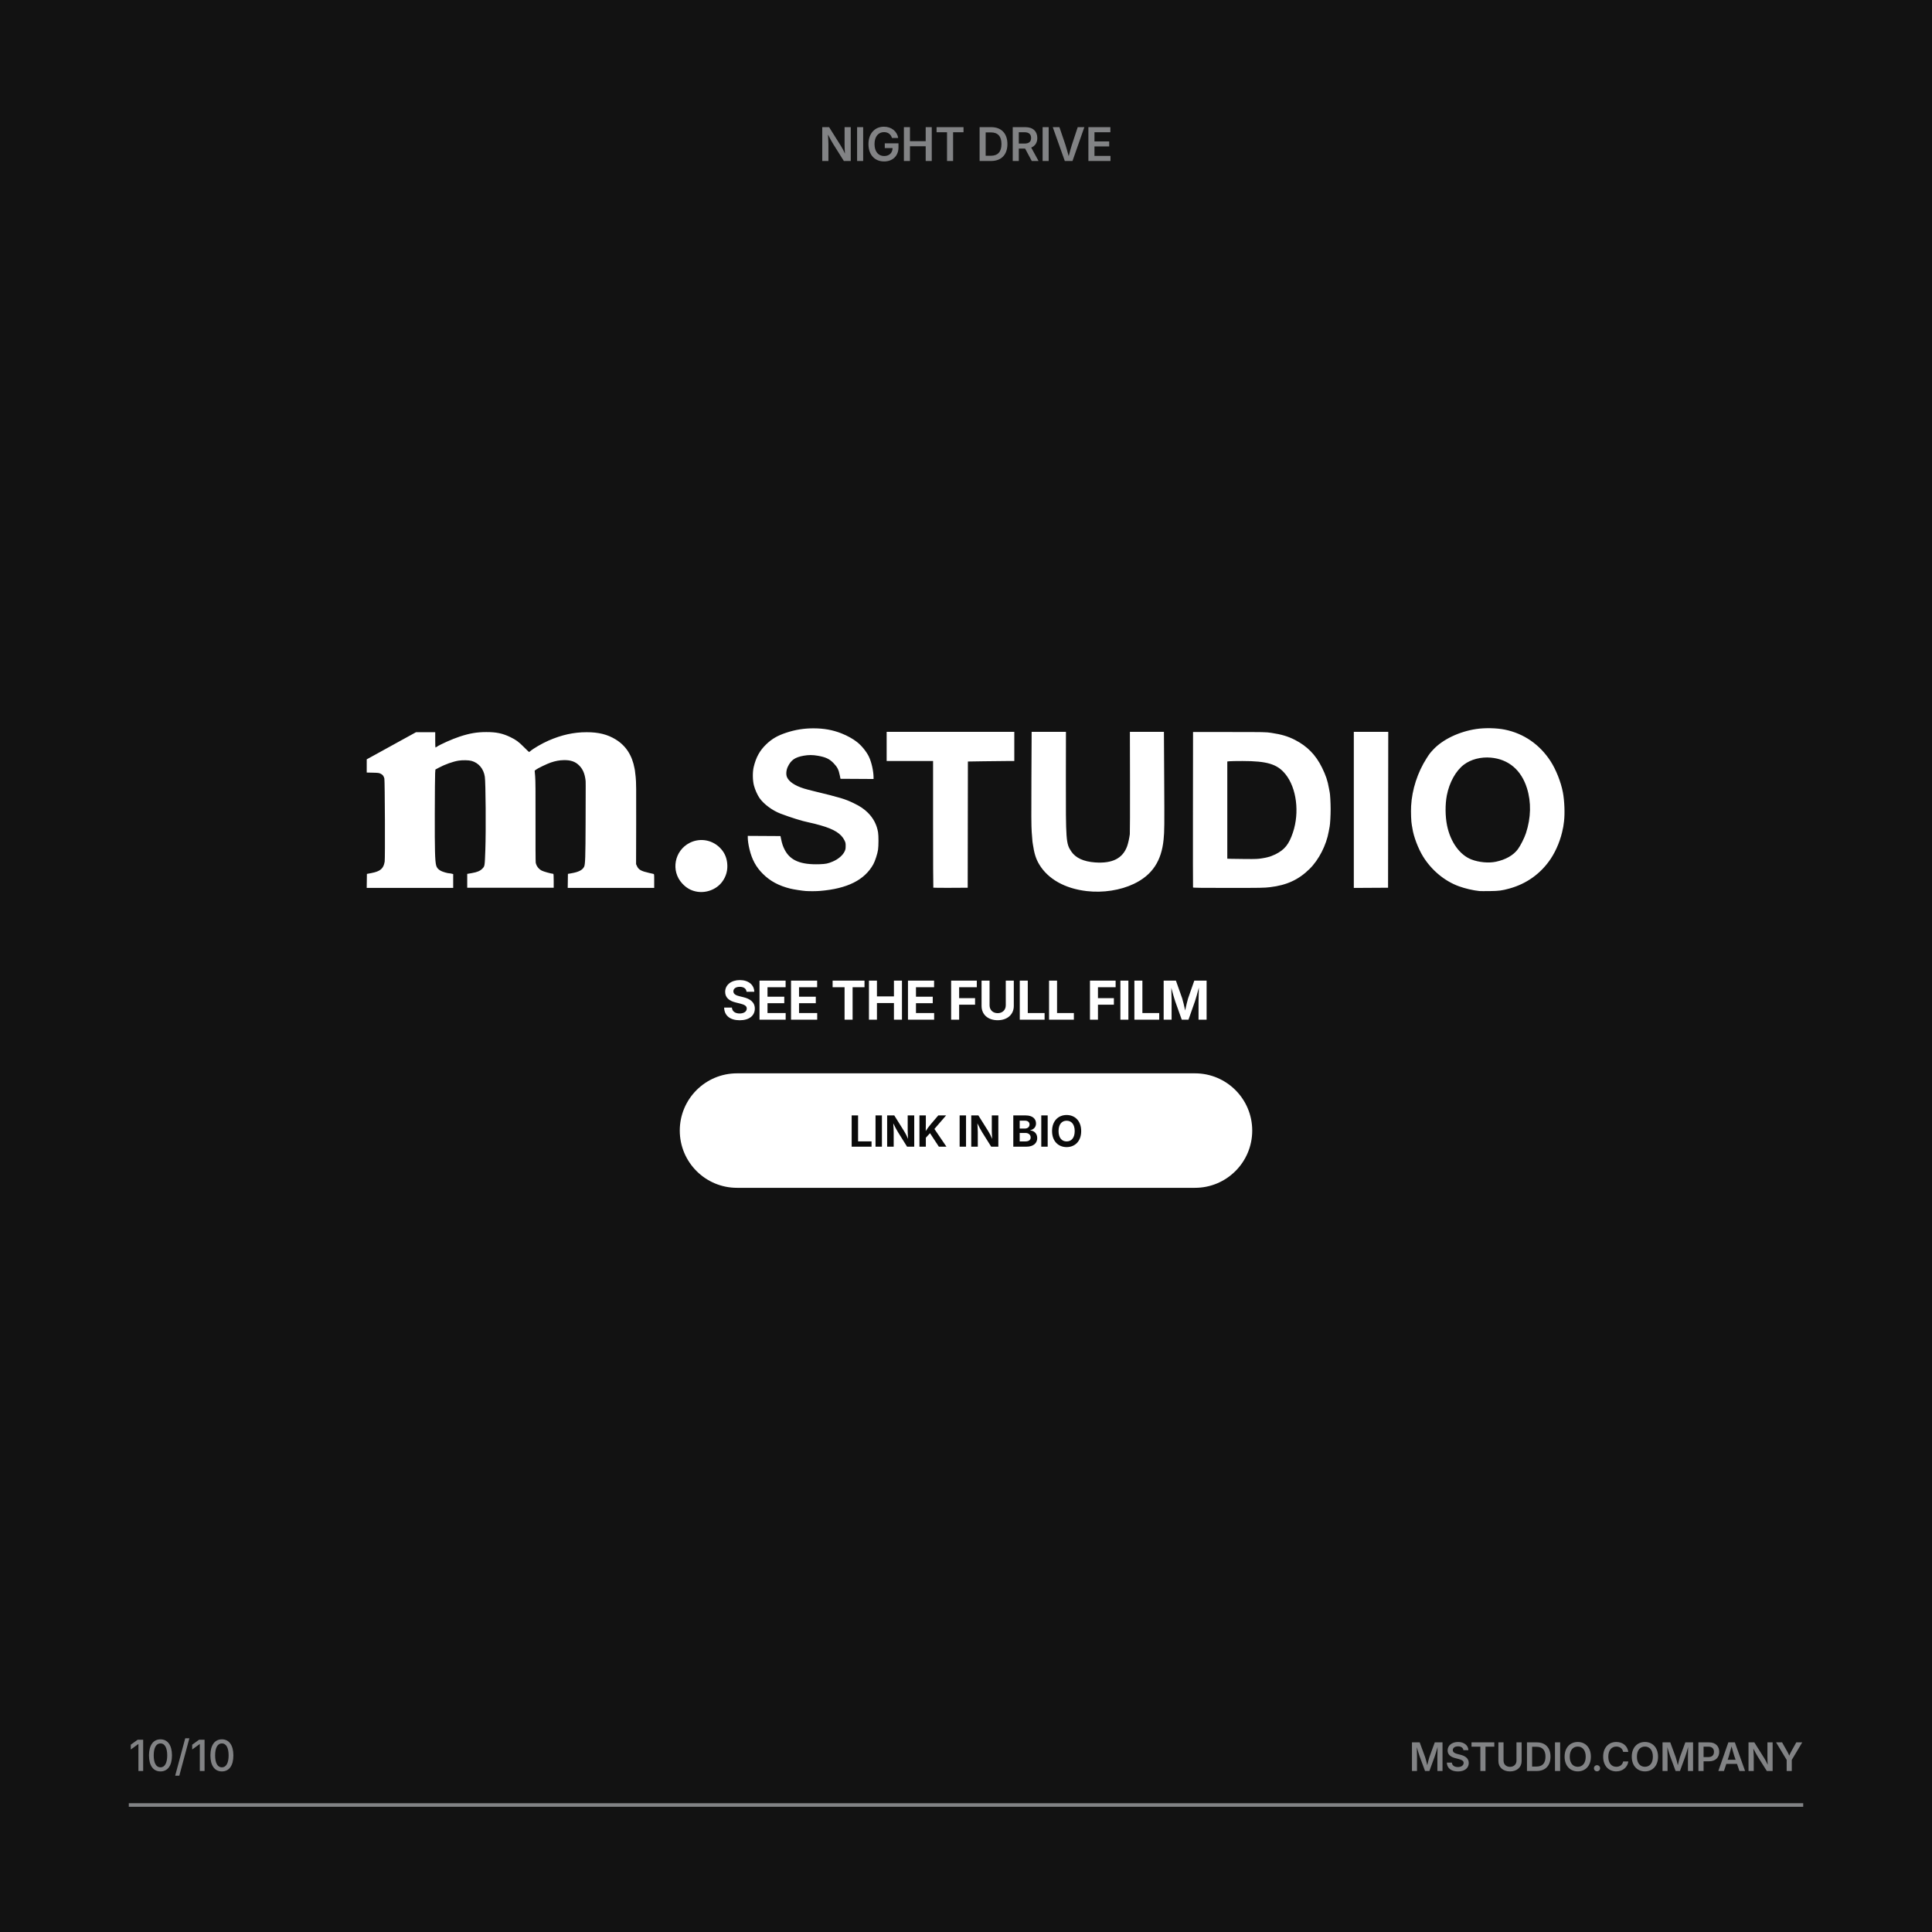
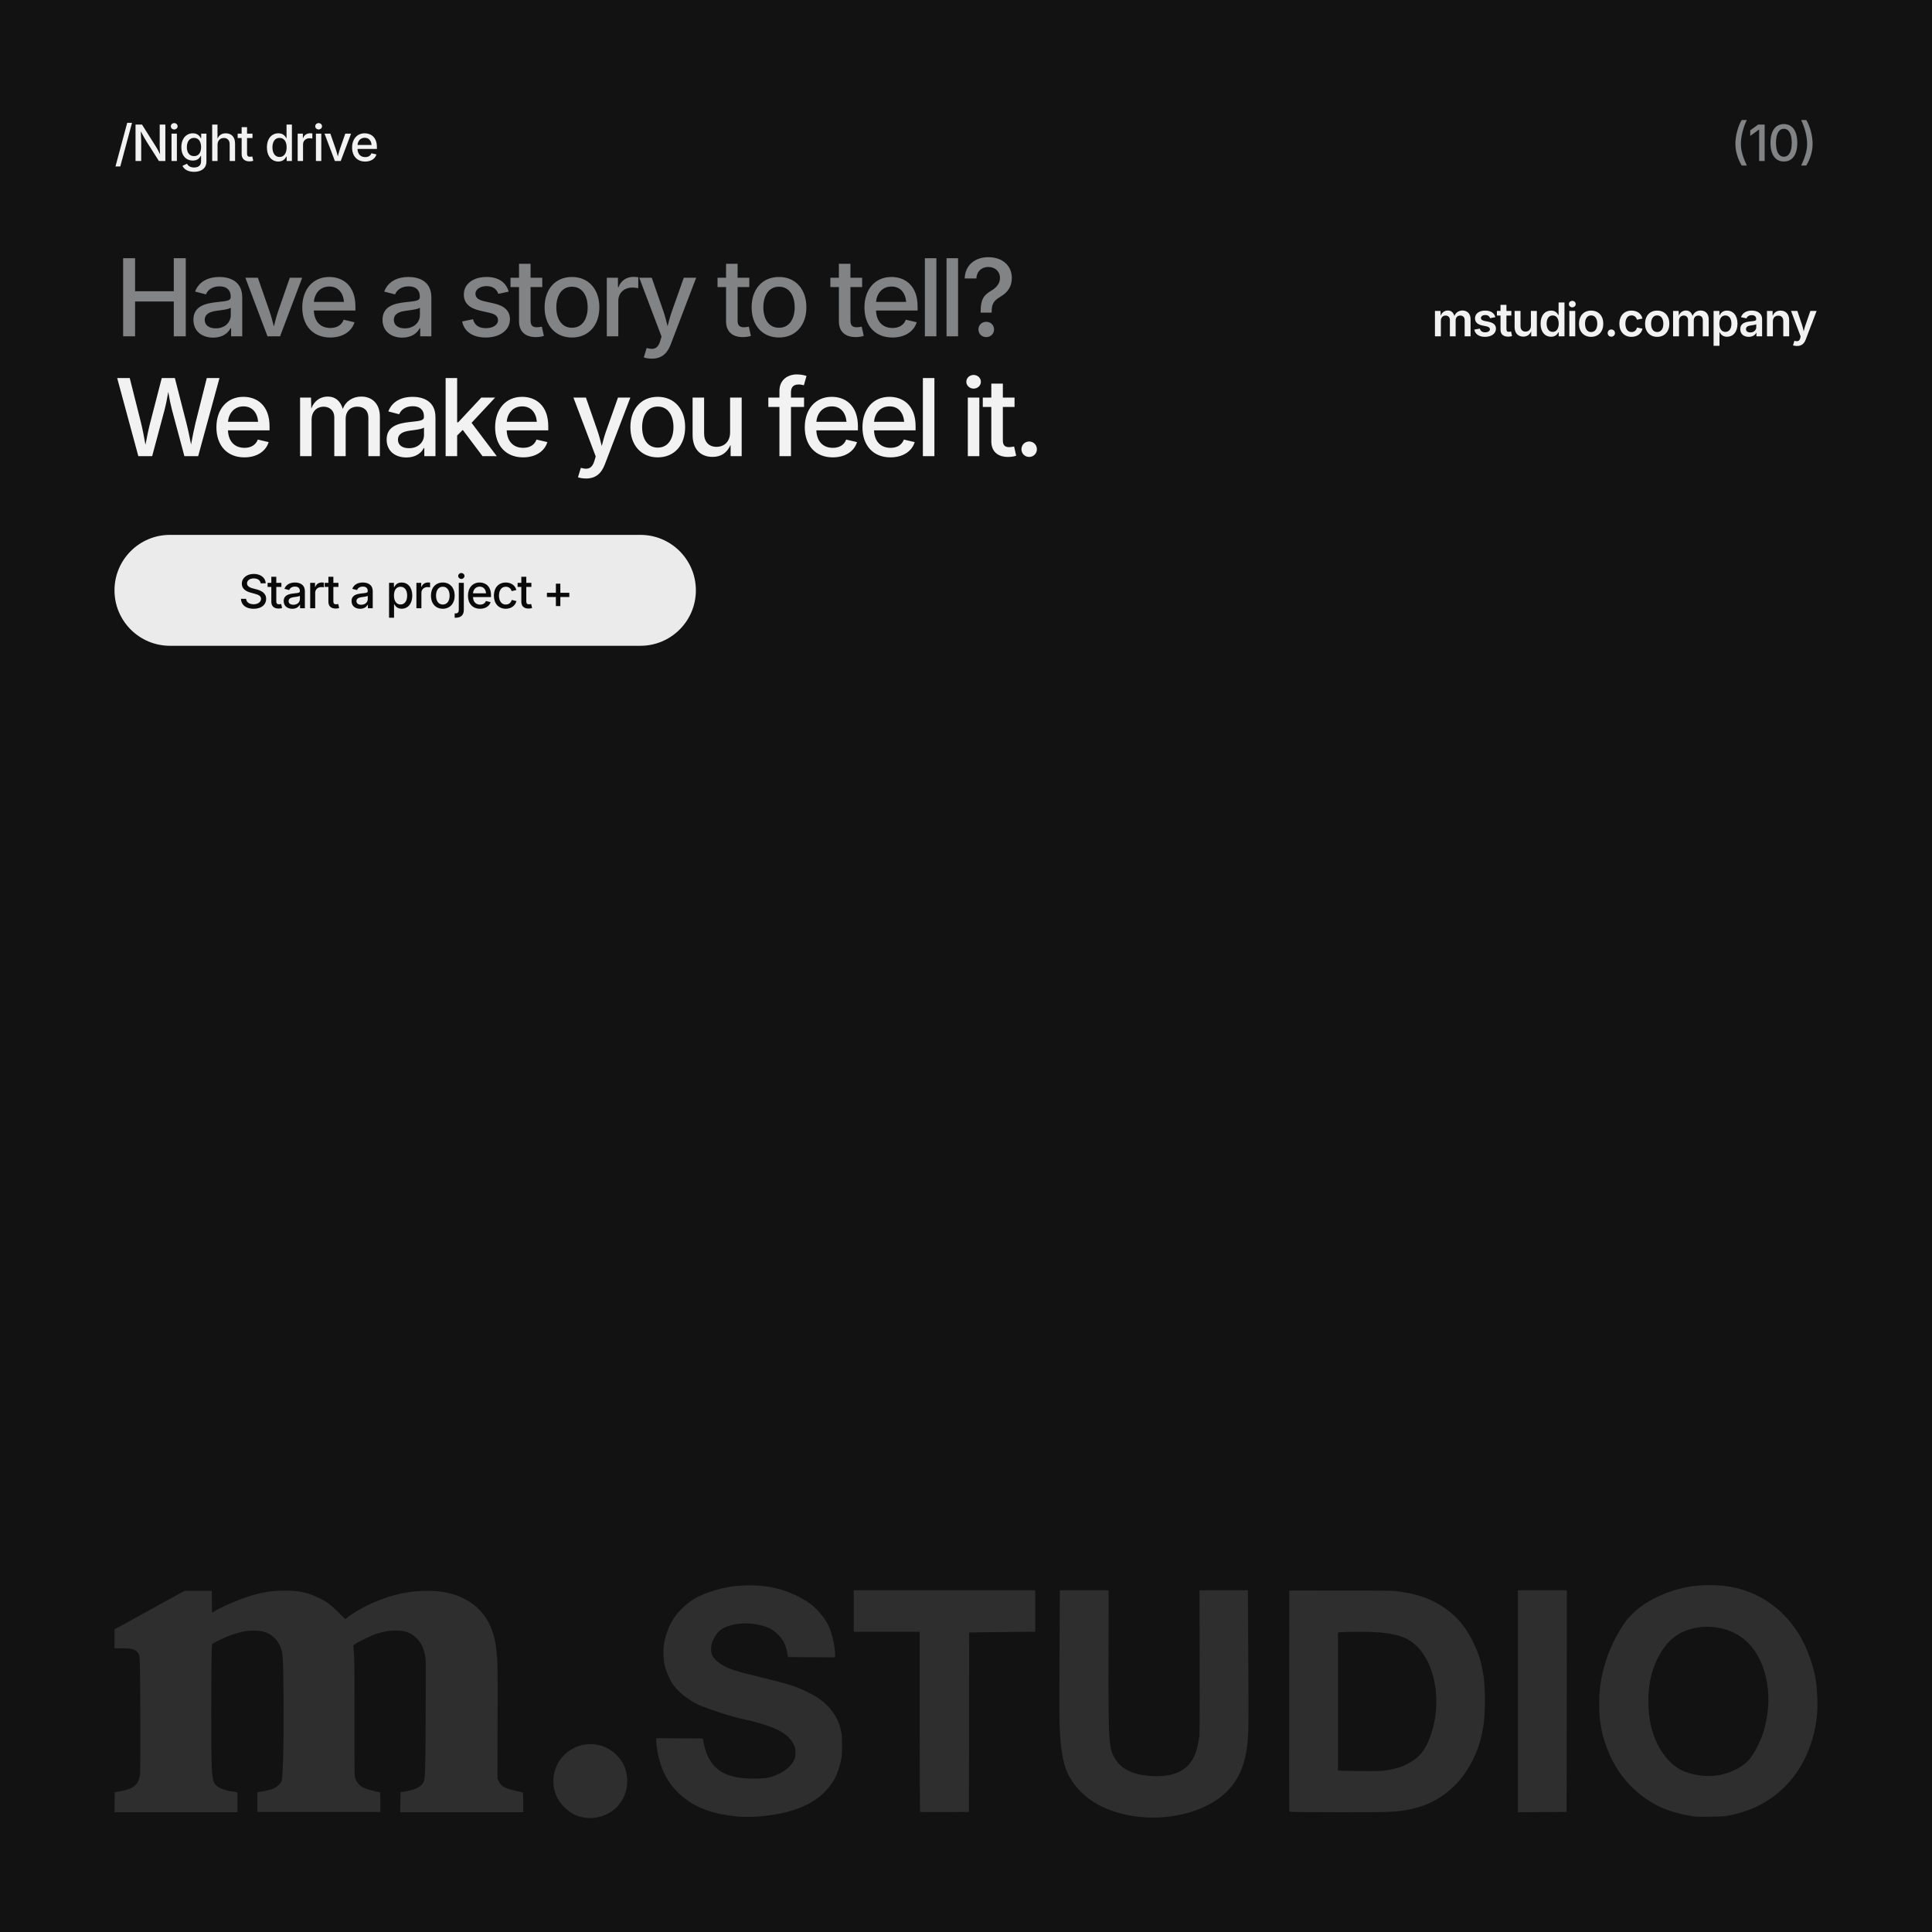
<svg xmlns="http://www.w3.org/2000/svg" width="1080" height="1080" viewBox="0 0 1080 1080">
  <rect id="Background" width="1080" height="1080" fill="#121212" />
-   <text id="Label" x="540" y="90" font-family="Inter" font-size="26" font-weight="600" letter-spacing="-0.26" fill="#828385" text-anchor="middle">NIGHT DRIVE</text>
-   <g id="Logo m.STUDIO" transform="translate(205 407) scale(0.20925)">
-     <path fill="#FFFFFF" fill-rule="evenodd" d="M 879.37 436.51 C 864.89 433.36 853.86 426.92 842.98 415.27 C 811.69 381.76 821.75 327.27 863.08 306.46 C 892.07 291.86 927.01 299.29 947.94 324.50 C 956.60 334.93 961.33 346.26 962.94 360.46 C 965.06 379.12 960.44 396.23 949.28 411.08 C 933.78 431.70 905.14 442.11 879.37 436.51 Z  M 1923.50 435.50 C 1865.42 428.80 1820.12 403.39 1796.67 364.36 C 1787.73 349.47 1783.24 335.24 1779.53 310.00 C 1779.33 308.62 1778.89 305.70 1778.56 303.50 C 1778.23 301.30 1777.32 289.91 1776.53 278.19 C 1775.37 260.72 1775.22 234.60 1775.72 133.44 L 1776.32 10.00 L 1822.14 10.00 L 1867.96 10.00 L 1867.77 132.25 C 1867.52 301.63 1868.01 308.39 1882.16 329.55 C 1893.75 346.88 1915.15 356.74 1945.90 358.92 C 1991.95 362.18 2019.65 348.13 2031.46 315.51 C 2034.10 308.24 2037.31 293.82 2038.60 283.50 C 2039.01 280.20 2039.23 217.31 2039.08 143.75 L 2038.80 10.00 L 2084.26 10.00 L 2129.71 10.00 L 2130.44 138.80 C 2131.16 264.20 2131.06 274.47 2128.85 297.50 C 2123.33 355.12 2098.21 392.75 2049.74 415.99 C 2013.48 433.39 1967.20 440.54 1923.50 435.50 Z  M 1173.00 435.29 C 1164.03 434.73 1140.11 431.03 1131.50 428.86 C 1100.40 421.02 1077.96 408.95 1058.40 389.53 C 1040.08 371.35 1029.18 351.32 1022.51 323.61 C 1019.76 312.17 1018.00 300.21 1018.00 292.92 L 1018.00 287.98 L 1061.66 288.24 L 1105.31 288.50 L 1106.98 296.50 C 1109.65 309.29 1111.89 315.92 1116.59 325.05 C 1131.38 353.75 1159.23 365.37 1209.32 363.72 C 1226.43 363.16 1231.86 362.07 1244.88 356.56 C 1259.75 350.27 1271.81 339.95 1276.78 329.25 C 1279.01 324.45 1279.46 322.09 1279.48 314.98 C 1279.50 307.32 1279.16 305.77 1276.18 299.71 C 1267.45 281.98 1248.37 270.04 1212.56 259.91 C 1204.89 257.74 1197.69 255.79 1196.56 255.56 C 1195.43 255.34 1191.35 254.40 1187.50 253.48 C 1183.65 252.56 1179.60 251.63 1178.50 251.41 C 1163.24 248.40 1132.49 238.77 1105.51 228.56 C 1084.18 220.48 1061.22 203.55 1049.70 187.42 C 1043.84 179.20 1037.18 164.28 1034.34 153.00 C 1030.79 138.90 1030.58 117.28 1033.86 103.73 C 1040.18 77.68 1049.95 60.03 1067.32 43.33 C 1082.54 28.69 1097.58 19.99 1121.00 12.28 C 1145.06 4.36 1167.80 0.70 1193.00 0.69 C 1221.60 0.69 1245.09 4.95 1269.00 14.48 C 1284.23 20.55 1298.68 28.58 1309.45 36.98 C 1322.01 46.76 1334.98 62.69 1341.62 76.50 C 1348.51 90.83 1353.96 115.16 1353.99 131.76 L 1354.00 136.02 L 1309.82 135.76 L 1265.64 135.50 L 1263.96 127.00 C 1260.81 111.15 1257.26 104.12 1247.11 93.65 C 1236.14 82.33 1226.19 77.65 1205.34 73.97 C 1191.31 71.50 1180.25 71.47 1166.92 73.88 C 1143.86 78.06 1133.33 85.48 1124.76 103.63 C 1120.52 112.62 1119.69 124.25 1122.79 131.26 C 1128.10 143.26 1143.56 153.66 1167.50 161.32 C 1171.90 162.72 1183.83 165.90 1194.00 168.37 C 1266.09 185.87 1277.38 189.27 1300.80 200.54 C 1318.01 208.82 1328.59 215.93 1338.75 226.05 C 1353.72 240.96 1362.70 258.24 1366.04 278.55 C 1367.55 287.72 1367.51 314.31 1365.98 325.00 C 1364.42 335.86 1358.06 355.40 1353.33 363.91 C 1329.85 406.07 1283.94 429.01 1211.00 435.03 C 1200.81 435.87 1184.23 435.98 1173.00 435.29 Z  M 2972.50 435.38 C 2955.78 433.65 2934.56 428.70 2917.75 422.62 C 2879.75 408.86 2844.83 379.91 2822.16 343.35 C 2809.02 322.17 2796.58 289.40 2793.54 268.00 C 2793.19 265.52 2792.47 261.48 2791.94 259.00 C 2790.18 250.82 2789.21 224.60 2790.07 208.32 C 2792.40 164.38 2807.31 118.34 2831.43 80.66 C 2839.25 68.42 2840.67 66.58 2849.50 57.15 C 2874.67 30.27 2918.47 9.35 2963.90 2.52 C 2987.08 -0.97 3018.61 -0.29 3040.50 4.15 C 3090.93 14.39 3133.48 43.73 3162.40 88.19 C 3177.05 110.72 3190.18 143.78 3195.49 171.50 C 3199.83 194.18 3201.14 228.68 3198.47 250.00 C 3197.61 256.88 3196.72 263.18 3196.49 264.00 C 3196.26 264.82 3195.87 266.62 3195.61 268.00 C 3190.42 296.02 3178.32 326.19 3163.15 349.00 C 3136.86 388.52 3098.67 416.02 3052.50 428.68 C 3032.39 434.19 3024.88 435.16 3000.00 435.49 C 2987.07 435.65 2974.70 435.61 2972.50 435.38 Z  M 0.23 408.29 L 0.50 389.58 L 12.19 387.37 C 36.38 382.80 44.98 375.41 47.98 356.61 C 49.32 348.27 48.51 140.55 47.12 134.79 C 45.57 128.35 42.78 124.66 37.49 122.02 C 32.94 119.76 31.10 119.52 16.25 119.16 L -0.00 118.77 L 0.01 101.13 L 0.02 83.50 L 15.76 74.86 C 33.28 65.24 61.73 49.58 84.50 37.00 C 92.75 32.45 101.30 27.74 103.50 26.55 C 105.70 25.36 112.96 21.37 119.62 17.69 L 131.74 11.00 L 157.37 11.00 L 183.00 11.00 L 183.00 31.50 C 183.00 42.78 183.27 52.00 183.60 52.00 C 183.92 52.00 185.39 51.17 186.85 50.16 C 196.33 43.59 228.63 29.19 248.50 22.69 C 275.33 13.91 294.33 10.68 319.50 10.65 C 346.26 10.61 362.94 14.11 383.50 24.04 C 399.02 31.54 405.45 36.26 419.80 50.66 C 427.12 58.00 433.39 64.00 433.74 64.00 C 434.09 64.00 435.30 63.16 436.44 62.13 C 444.27 55.01 468.19 41.07 485.53 33.51 C 520.75 18.15 552.83 11.06 587.33 11.02 C 619.29 10.98 643.05 16.88 665.00 30.30 C 692.32 47.01 709.03 72.73 715.51 108.00 C 715.76 109.38 716.19 111.62 716.46 113.00 C 716.73 114.38 717.67 122.47 718.54 131.00 C 719.92 144.38 720.10 161.34 719.85 255.00 L 719.57 363.50 L 722.20 369.18 C 726.47 378.41 733.37 382.21 754.50 386.98 C 759.45 388.09 764.51 389.24 765.75 389.52 C 767.98 390.03 768.00 390.17 768.00 408.52 L 768.00 427.00 L 652.48 427.00 L 536.96 427.00 L 537.23 408.25 L 537.50 389.50 L 547.18 387.81 C 566.02 384.53 576.10 379.37 580.64 370.69 C 583.79 364.69 584.41 346.52 584.73 251.00 C 585.10 140.77 585.11 143.53 584.54 139.00 C 582.33 121.22 577.13 109.36 567.26 99.57 C 557.22 89.60 544.80 85.30 527.00 85.62 C 514.77 85.84 504.70 87.67 491.77 92.01 C 481.56 95.44 456.18 107.73 451.58 111.47 L 448.67 113.84 L 449.94 128.58 C 450.89 139.62 451.14 169.90 450.93 249.41 C 450.78 307.76 451.01 357.30 451.46 359.50 C 453.34 368.76 459.31 376.57 467.86 380.93 C 472.93 383.51 492.59 388.96 498.50 389.42 C 499.13 389.47 499.50 396.39 499.50 408.00 L 499.50 426.50 L 384.00 426.50 L 268.50 426.50 L 268.50 408.00 L 268.50 389.50 L 280.50 387.47 C 295.30 384.95 303.33 381.50 309.37 375.04 C 315.37 368.62 315.28 369.22 316.88 325.00 C 318.72 274.00 317.82 145.70 315.50 130.00 C 312.35 108.61 298.81 92.63 279.50 87.52 C 272.36 85.63 255.55 85.36 245.50 86.98 C 230.25 89.44 209.11 96.99 192.50 105.91 L 183.50 110.74 L 182.78 120.62 C 182.38 126.06 181.96 174.15 181.84 227.50 C 181.61 326.51 182.35 354.70 185.50 366.89 C 187.11 373.16 190.88 377.53 198.01 381.41 C 203.04 384.15 216.41 388.00 220.91 388.01 C 222.33 388.01 225.19 388.48 227.25 389.05 L 231.00 390.09 L 231.00 408.55 L 231.00 427.00 L 115.48 427.00 L -0.04 427.00 L 0.23 408.29 Z  M 1513.68 426.34 C 1513.30 425.97 1513.00 349.69 1513.00 256.83 L 1513.00 88.00 L 1451.00 88.00 L 1389.00 88.00 L 1389.00 49.00 L 1389.00 10.00 L 1559.50 10.00 L 1730.00 10.00 L 1730.00 49.00 L 1730.00 88.00 L 1710.16 88.00 C 1699.25 88.00 1671.36 88.30 1648.17 88.66 L 1606.01 89.33 L 1605.75 257.91 L 1605.50 426.50 L 1559.93 426.76 C 1534.86 426.90 1514.05 426.72 1513.68 426.34 Z  M 2207.46 425.75 C 2207.20 425.06 2207.10 331.35 2207.24 217.50 L 2207.50 10.50 L 2304.50 10.53 C 2399.96 10.55 2401.74 10.59 2416.74 12.81 C 2443.35 16.75 2461.16 22.04 2479.50 31.44 C 2512.63 48.42 2535.19 71.47 2551.99 105.50 C 2562.17 126.13 2567.07 140.70 2570.48 160.50 C 2571.34 165.45 2572.23 170.18 2572.48 171.00 C 2573.67 175.02 2575.07 199.53 2575.07 216.50 C 2575.07 233.53 2573.80 256.30 2572.46 263.00 C 2571.53 267.68 2571.01 270.50 2569.95 276.50 C 2563.58 312.64 2543.59 351.75 2519.10 376.00 C 2489.86 404.95 2458.05 419.69 2413.34 424.99 C 2397.64 426.86 2390.14 426.99 2302.22 427.00 C 2227.71 427.00 2207.84 426.74 2207.46 425.75 Z  M 2637.00 218.51 L 2637.00 10.00 L 2683.00 10.00 L 2729.00 10.00 L 2728.75 218.25 L 2728.50 426.50 L 2682.75 426.76 L 2637.00 427.02 L 2637.00 218.51 Z  M 3016.58 357.05 C 3042.73 351.53 3063.17 339.87 3075.24 323.60 C 3082.31 314.07 3092.73 293.39 3096.88 280.67 C 3110.36 239.38 3111.27 198.01 3099.52 160.50 C 3084.32 111.96 3050.22 83.15 3003.02 78.97 C 2976.31 76.60 2949.73 83.54 2930.98 97.77 C 2909.40 114.15 2892.16 145.25 2885.49 179.86 C 2880.83 204.03 2881.09 235.94 2886.14 260.50 C 2895.17 304.37 2920.07 339.01 2951.18 351.01 C 2971.29 358.76 2997.15 361.15 3016.58 357.05 Z  M 2391.42 348.01 C 2398.23 346.92 2404.86 345.62 2406.15 345.13 C 2407.44 344.64 2408.72 344.26 2409.00 344.28 C 2410.50 344.41 2421.41 340.30 2427.30 337.37 C 2452.13 325.07 2463.73 310.66 2474.35 278.91 C 2492.33 225.24 2484.06 160.20 2454.60 123.42 C 2432.91 96.34 2405.77 87.99 2339.50 88.01 C 2323.00 88.01 2307.14 88.30 2304.25 88.65 L 2299.00 89.28 L 2299.00 219.10 L 2299.00 348.93 L 2309.25 349.25 C 2314.89 349.43 2332.89 349.67 2349.27 349.79 C 2374.84 349.97 2380.78 349.72 2391.42 348.01 Z" />
+   <g id="Section label">
+     <text id="Label" x="64" y="90" font-family="Inter" font-size="28" font-weight="500" letter-spacing="-0.84" fill="#F2F2F2" text-anchor="start">/Night drive</text>
+     <text id="Index" x="1016" y="90" font-family="Inter" font-size="28" font-weight="500" letter-spacing="-0.56" fill="#828385" text-anchor="end">(10)</text>
  </g>
-   <text id="CTA title" x="540" y="570" font-family="Inter" font-size="30" font-weight="700" letter-spacing="-0.60" fill="#FFFFFF" text-anchor="middle">SEE THE FULL FILM</text>
+   <g id="Logo m.STUDIO" transform="translate(64 886) scale(0.2975)">
+     <path fill="#2E2E2E" fill-rule="evenodd" d="M 879.37 436.51 C 864.89 433.36 853.86 426.92 842.98 415.27 C 811.69 381.76 821.75 327.27 863.08 306.46 C 892.07 291.86 927.01 299.29 947.94 324.50 C 956.60 334.93 961.33 346.26 962.94 360.46 C 965.06 379.12 960.44 396.23 949.28 411.08 C 933.78 431.70 905.14 442.11 879.37 436.51 Z  M 1923.50 435.50 C 1865.42 428.80 1820.12 403.39 1796.67 364.36 C 1787.73 349.47 1783.24 335.24 1779.53 310.00 C 1779.33 308.62 1778.89 305.70 1778.56 303.50 C 1778.23 301.30 1777.32 289.91 1776.53 278.19 C 1775.37 260.72 1775.22 234.60 1775.72 133.44 L 1776.32 10.00 L 1822.14 10.00 L 1867.96 10.00 L 1867.77 132.25 C 1867.52 301.63 1868.01 308.39 1882.16 329.55 C 1893.75 346.88 1915.15 356.74 1945.90 358.92 C 1991.95 362.18 2019.65 348.13 2031.46 315.51 C 2034.10 308.24 2037.31 293.82 2038.60 283.50 C 2039.01 280.20 2039.23 217.31 2039.08 143.75 L 2038.80 10.00 L 2084.26 10.00 L 2129.71 10.00 L 2130.44 138.80 C 2131.16 264.20 2131.06 274.47 2128.85 297.50 C 2123.33 355.12 2098.21 392.75 2049.74 415.99 C 2013.48 433.39 1967.20 440.54 1923.50 435.50 Z  M 1173.00 435.29 C 1164.03 434.73 1140.11 431.03 1131.50 428.86 C 1100.40 421.02 1077.96 408.95 1058.40 389.53 C 1040.08 371.35 1029.18 351.32 1022.51 323.61 C 1019.76 312.17 1018.00 300.21 1018.00 292.92 L 1018.00 287.98 L 1061.66 288.24 L 1105.31 288.50 L 1106.98 296.50 C 1109.65 309.29 1111.89 315.92 1116.59 325.05 C 1131.38 353.75 1159.23 365.37 1209.32 363.72 C 1226.43 363.16 1231.86 362.07 1244.88 356.56 C 1259.75 350.27 1271.81 339.95 1276.78 329.25 C 1279.01 324.45 1279.46 322.09 1279.48 314.98 C 1279.50 307.32 1279.16 305.77 1276.18 299.71 C 1267.45 281.98 1248.37 270.04 1212.56 259.91 C 1204.89 257.74 1197.69 255.79 1196.56 255.56 C 1195.43 255.34 1191.35 254.40 1187.50 253.48 C 1183.65 252.56 1179.60 251.63 1178.50 251.41 C 1163.24 248.40 1132.49 238.77 1105.51 228.56 C 1084.18 220.48 1061.22 203.55 1049.70 187.42 C 1043.84 179.20 1037.18 164.28 1034.34 153.00 C 1030.79 138.90 1030.58 117.28 1033.86 103.73 C 1040.18 77.68 1049.95 60.03 1067.32 43.33 C 1082.54 28.69 1097.58 19.99 1121.00 12.28 C 1145.06 4.36 1167.80 0.70 1193.00 0.69 C 1221.60 0.69 1245.09 4.95 1269.00 14.48 C 1284.23 20.55 1298.68 28.58 1309.45 36.98 C 1322.01 46.76 1334.98 62.69 1341.62 76.50 C 1348.51 90.83 1353.96 115.16 1353.99 131.76 L 1354.00 136.02 L 1309.82 135.76 L 1265.64 135.50 L 1263.96 127.00 C 1260.81 111.15 1257.26 104.12 1247.11 93.65 C 1236.14 82.33 1226.19 77.65 1205.34 73.97 C 1191.31 71.50 1180.25 71.47 1166.92 73.88 C 1143.86 78.06 1133.33 85.48 1124.76 103.63 C 1120.52 112.62 1119.69 124.25 1122.79 131.26 C 1128.10 143.26 1143.56 153.66 1167.50 161.32 C 1171.90 162.72 1183.83 165.90 1194.00 168.37 C 1266.09 185.87 1277.38 189.27 1300.80 200.54 C 1318.01 208.82 1328.59 215.93 1338.75 226.05 C 1353.72 240.96 1362.70 258.24 1366.04 278.55 C 1367.55 287.72 1367.51 314.31 1365.98 325.00 C 1364.42 335.86 1358.06 355.40 1353.33 363.91 C 1329.85 406.07 1283.94 429.01 1211.00 435.03 C 1200.81 435.87 1184.23 435.98 1173.00 435.29 Z  M 2972.50 435.38 C 2955.78 433.65 2934.56 428.70 2917.75 422.62 C 2879.75 408.86 2844.83 379.91 2822.16 343.35 C 2809.02 322.17 2796.58 289.40 2793.54 268.00 C 2793.19 265.52 2792.47 261.48 2791.94 259.00 C 2790.18 250.82 2789.21 224.60 2790.07 208.32 C 2792.40 164.38 2807.31 118.34 2831.43 80.66 C 2839.25 68.42 2840.67 66.58 2849.50 57.15 C 2874.67 30.27 2918.47 9.35 2963.90 2.52 C 2987.08 -0.97 3018.61 -0.29 3040.50 4.15 C 3090.93 14.39 3133.48 43.73 3162.40 88.19 C 3177.05 110.72 3190.18 143.78 3195.49 171.50 C 3199.83 194.18 3201.14 228.68 3198.47 250.00 C 3197.61 256.88 3196.72 263.18 3196.49 264.00 C 3196.26 264.82 3195.87 266.62 3195.61 268.00 C 3190.42 296.02 3178.32 326.19 3163.15 349.00 C 3136.86 388.52 3098.67 416.02 3052.50 428.68 C 3032.39 434.19 3024.88 435.16 3000.00 435.49 C 2987.07 435.65 2974.70 435.61 2972.50 435.38 Z  M 0.23 408.29 L 0.50 389.58 L 12.19 387.37 C 36.38 382.80 44.98 375.41 47.98 356.61 C 49.32 348.27 48.51 140.55 47.12 134.79 C 45.57 128.35 42.78 124.66 37.49 122.02 C 32.94 119.76 31.10 119.52 16.25 119.16 L -0.00 118.77 L 0.01 101.13 L 0.02 83.50 L 15.76 74.86 C 33.28 65.24 61.73 49.58 84.50 37.00 C 92.75 32.45 101.30 27.74 103.50 26.55 C 105.70 25.36 112.96 21.37 119.62 17.69 L 131.74 11.00 L 157.37 11.00 L 183.00 11.00 L 183.00 31.50 C 183.00 42.78 183.27 52.00 183.60 52.00 C 183.92 52.00 185.39 51.17 186.85 50.16 C 196.33 43.59 228.63 29.19 248.50 22.69 C 275.33 13.91 294.33 10.68 319.50 10.65 C 346.26 10.61 362.94 14.11 383.50 24.04 C 399.02 31.54 405.45 36.26 419.80 50.66 C 427.12 58.00 433.39 64.00 433.74 64.00 C 434.09 64.00 435.30 63.16 436.44 62.13 C 444.27 55.01 468.19 41.07 485.53 33.51 C 520.75 18.15 552.83 11.06 587.33 11.02 C 619.29 10.98 643.05 16.88 665.00 30.30 C 692.32 47.01 709.03 72.73 715.51 108.00 C 715.76 109.38 716.19 111.62 716.46 113.00 C 716.73 114.38 717.67 122.47 718.54 131.00 C 719.92 144.38 720.10 161.34 719.85 255.00 L 719.57 363.50 L 722.20 369.18 C 726.47 378.41 733.37 382.21 754.50 386.98 C 759.45 388.09 764.51 389.24 765.75 389.52 C 767.98 390.03 768.00 390.17 768.00 408.52 L 768.00 427.00 L 652.48 427.00 L 536.96 427.00 L 537.23 408.25 L 537.50 389.50 L 547.18 387.81 C 566.02 384.53 576.10 379.37 580.64 370.69 C 583.79 364.69 584.41 346.52 584.73 251.00 C 585.10 140.77 585.11 143.53 584.54 139.00 C 582.33 121.22 577.13 109.36 567.26 99.57 C 557.22 89.60 544.80 85.30 527.00 85.62 C 514.77 85.84 504.70 87.67 491.77 92.01 C 481.56 95.44 456.18 107.73 451.58 111.47 L 448.67 113.84 L 449.94 128.58 C 450.89 139.62 451.14 169.90 450.93 249.41 C 450.78 307.76 451.01 357.30 451.46 359.50 C 453.34 368.76 459.31 376.57 467.86 380.93 C 472.93 383.51 492.59 388.96 498.50 389.42 C 499.13 389.47 499.50 396.39 499.50 408.00 L 499.50 426.50 L 384.00 426.50 L 268.50 426.50 L 268.50 408.00 L 268.50 389.50 L 280.50 387.47 C 295.30 384.95 303.33 381.50 309.37 375.04 C 315.37 368.62 315.28 369.22 316.88 325.00 C 318.72 274.00 317.82 145.70 315.50 130.00 C 312.35 108.61 298.81 92.63 279.50 87.52 C 272.36 85.63 255.55 85.36 245.50 86.98 C 230.25 89.44 209.11 96.99 192.50 105.91 L 183.50 110.74 L 182.78 120.62 C 182.38 126.06 181.96 174.15 181.84 227.50 C 181.61 326.51 182.35 354.70 185.50 366.89 C 187.11 373.16 190.88 377.53 198.01 381.41 C 203.04 384.15 216.41 388.00 220.91 388.01 C 222.33 388.01 225.19 388.48 227.25 389.05 L 231.00 390.09 L 231.00 408.55 L 231.00 427.00 L 115.48 427.00 L -0.04 427.00 L 0.23 408.29 Z  M 1513.68 426.34 C 1513.30 425.97 1513.00 349.69 1513.00 256.83 L 1513.00 88.00 L 1451.00 88.00 L 1389.00 88.00 L 1389.00 49.00 L 1389.00 10.00 L 1559.50 10.00 L 1730.00 10.00 L 1730.00 49.00 L 1730.00 88.00 L 1710.16 88.00 C 1699.25 88.00 1671.36 88.30 1648.17 88.66 L 1606.01 89.33 L 1605.75 257.91 L 1605.50 426.50 L 1559.93 426.76 C 1534.86 426.90 1514.05 426.72 1513.68 426.34 Z  M 2207.46 425.75 C 2207.20 425.06 2207.10 331.35 2207.24 217.50 L 2207.50 10.50 L 2304.50 10.53 C 2399.96 10.55 2401.74 10.59 2416.74 12.81 C 2443.35 16.75 2461.16 22.04 2479.50 31.44 C 2512.63 48.42 2535.19 71.47 2551.99 105.50 C 2562.17 126.13 2567.07 140.70 2570.48 160.50 C 2571.34 165.45 2572.23 170.18 2572.48 171.00 C 2573.67 175.02 2575.07 199.53 2575.07 216.50 C 2575.07 233.53 2573.80 256.30 2572.46 263.00 C 2571.53 267.68 2571.01 270.50 2569.95 276.50 C 2563.58 312.64 2543.59 351.75 2519.10 376.00 C 2489.86 404.95 2458.05 419.69 2413.34 424.99 C 2397.64 426.86 2390.14 426.99 2302.22 427.00 C 2227.71 427.00 2207.84 426.74 2207.46 425.75 Z  M 2637.00 218.51 L 2637.00 10.00 L 2683.00 10.00 L 2729.00 10.00 L 2728.75 218.25 L 2728.50 426.50 L 2682.75 426.76 L 2637.00 427.02 L 2637.00 218.51 Z  M 3016.58 357.05 C 3042.73 351.53 3063.17 339.87 3075.24 323.60 C 3082.31 314.07 3092.73 293.39 3096.88 280.67 C 3110.36 239.38 3111.27 198.01 3099.52 160.50 C 3084.32 111.96 3050.22 83.15 3003.02 78.97 C 2976.31 76.60 2949.73 83.54 2930.98 97.77 C 2909.40 114.15 2892.16 145.25 2885.49 179.86 C 2880.83 204.03 2881.09 235.94 2886.14 260.50 C 2895.17 304.37 2920.07 339.01 2951.18 351.01 C 2971.29 358.76 2997.15 361.15 3016.58 357.05 Z  M 2391.42 348.01 C 2398.23 346.92 2404.86 345.62 2406.15 345.13 C 2407.44 344.64 2408.72 344.26 2409.00 344.28 C 2410.50 344.41 2421.41 340.30 2427.30 337.37 C 2452.13 325.07 2463.73 310.66 2474.35 278.91 C 2492.33 225.24 2484.06 160.20 2454.60 123.42 C 2432.91 96.34 2405.77 87.99 2339.50 88.01 C 2323.00 88.01 2307.14 88.30 2304.25 88.65 L 2299.00 89.28 L 2299.00 219.10 L 2299.00 348.93 L 2309.25 349.25 C 2314.89 349.43 2332.89 349.67 2349.27 349.79 C 2374.84 349.97 2380.78 349.72 2391.42 348.01 Z" />
+   </g>
+   <text id="Lead" font-family="Inter" font-size="60" font-weight="500" letter-spacing="-3.00" text-anchor="start">
+     <tspan x="64" y="188">
+       <tspan fill="#828385">Have a story to tell?</tspan>
+     </tspan>
+     <tspan x="64" y="255">
+       <tspan fill="#F2F2F2">We make you feel it.</tspan>
+     </tspan>
+   </text>
  <g id="Button">
-     <rect x="380" y="600" width="320" height="64" rx="32.0" fill="#FFFFFF" />
-     <text x="540" y="641" font-family="Inter" font-size="24" font-weight="700" letter-spacing="-0.24" fill="#0A0A0A" text-anchor="middle">LINK IN BIO</text>
+     <rect x="64" y="299" width="325" height="62" rx="31" fill="#EBEBEB" />
+     <text x="227" y="340" font-family="Inter" font-size="26" font-weight="500" letter-spacing="-0.78" fill="#0A0A0A" text-anchor="middle">Start a project  +</text>
  </g>
-   <g id="Footer">
-     <text id="Counter" x="72" y="990" font-family="Inter" font-size="24" font-weight="500" letter-spacing="0.00" fill="#828385" text-anchor="start">10/10</text>
-     <text id="CTA" x="1008" y="990" font-family="Inter" font-size="22" font-weight="600" letter-spacing="-0.22" fill="#828385" text-anchor="end">MSTUDIO.COMPANY</text>
-     <rect id="Line" x="72" y="1008" width="936" height="2" fill="#828385" />
-   </g>
+   <text id="Web" x="1016" y="188" font-family="Inter" font-size="26" font-weight="600" letter-spacing="-0.78" fill="#F2F2F2" text-anchor="end">mstudio.company</text>
</svg>
